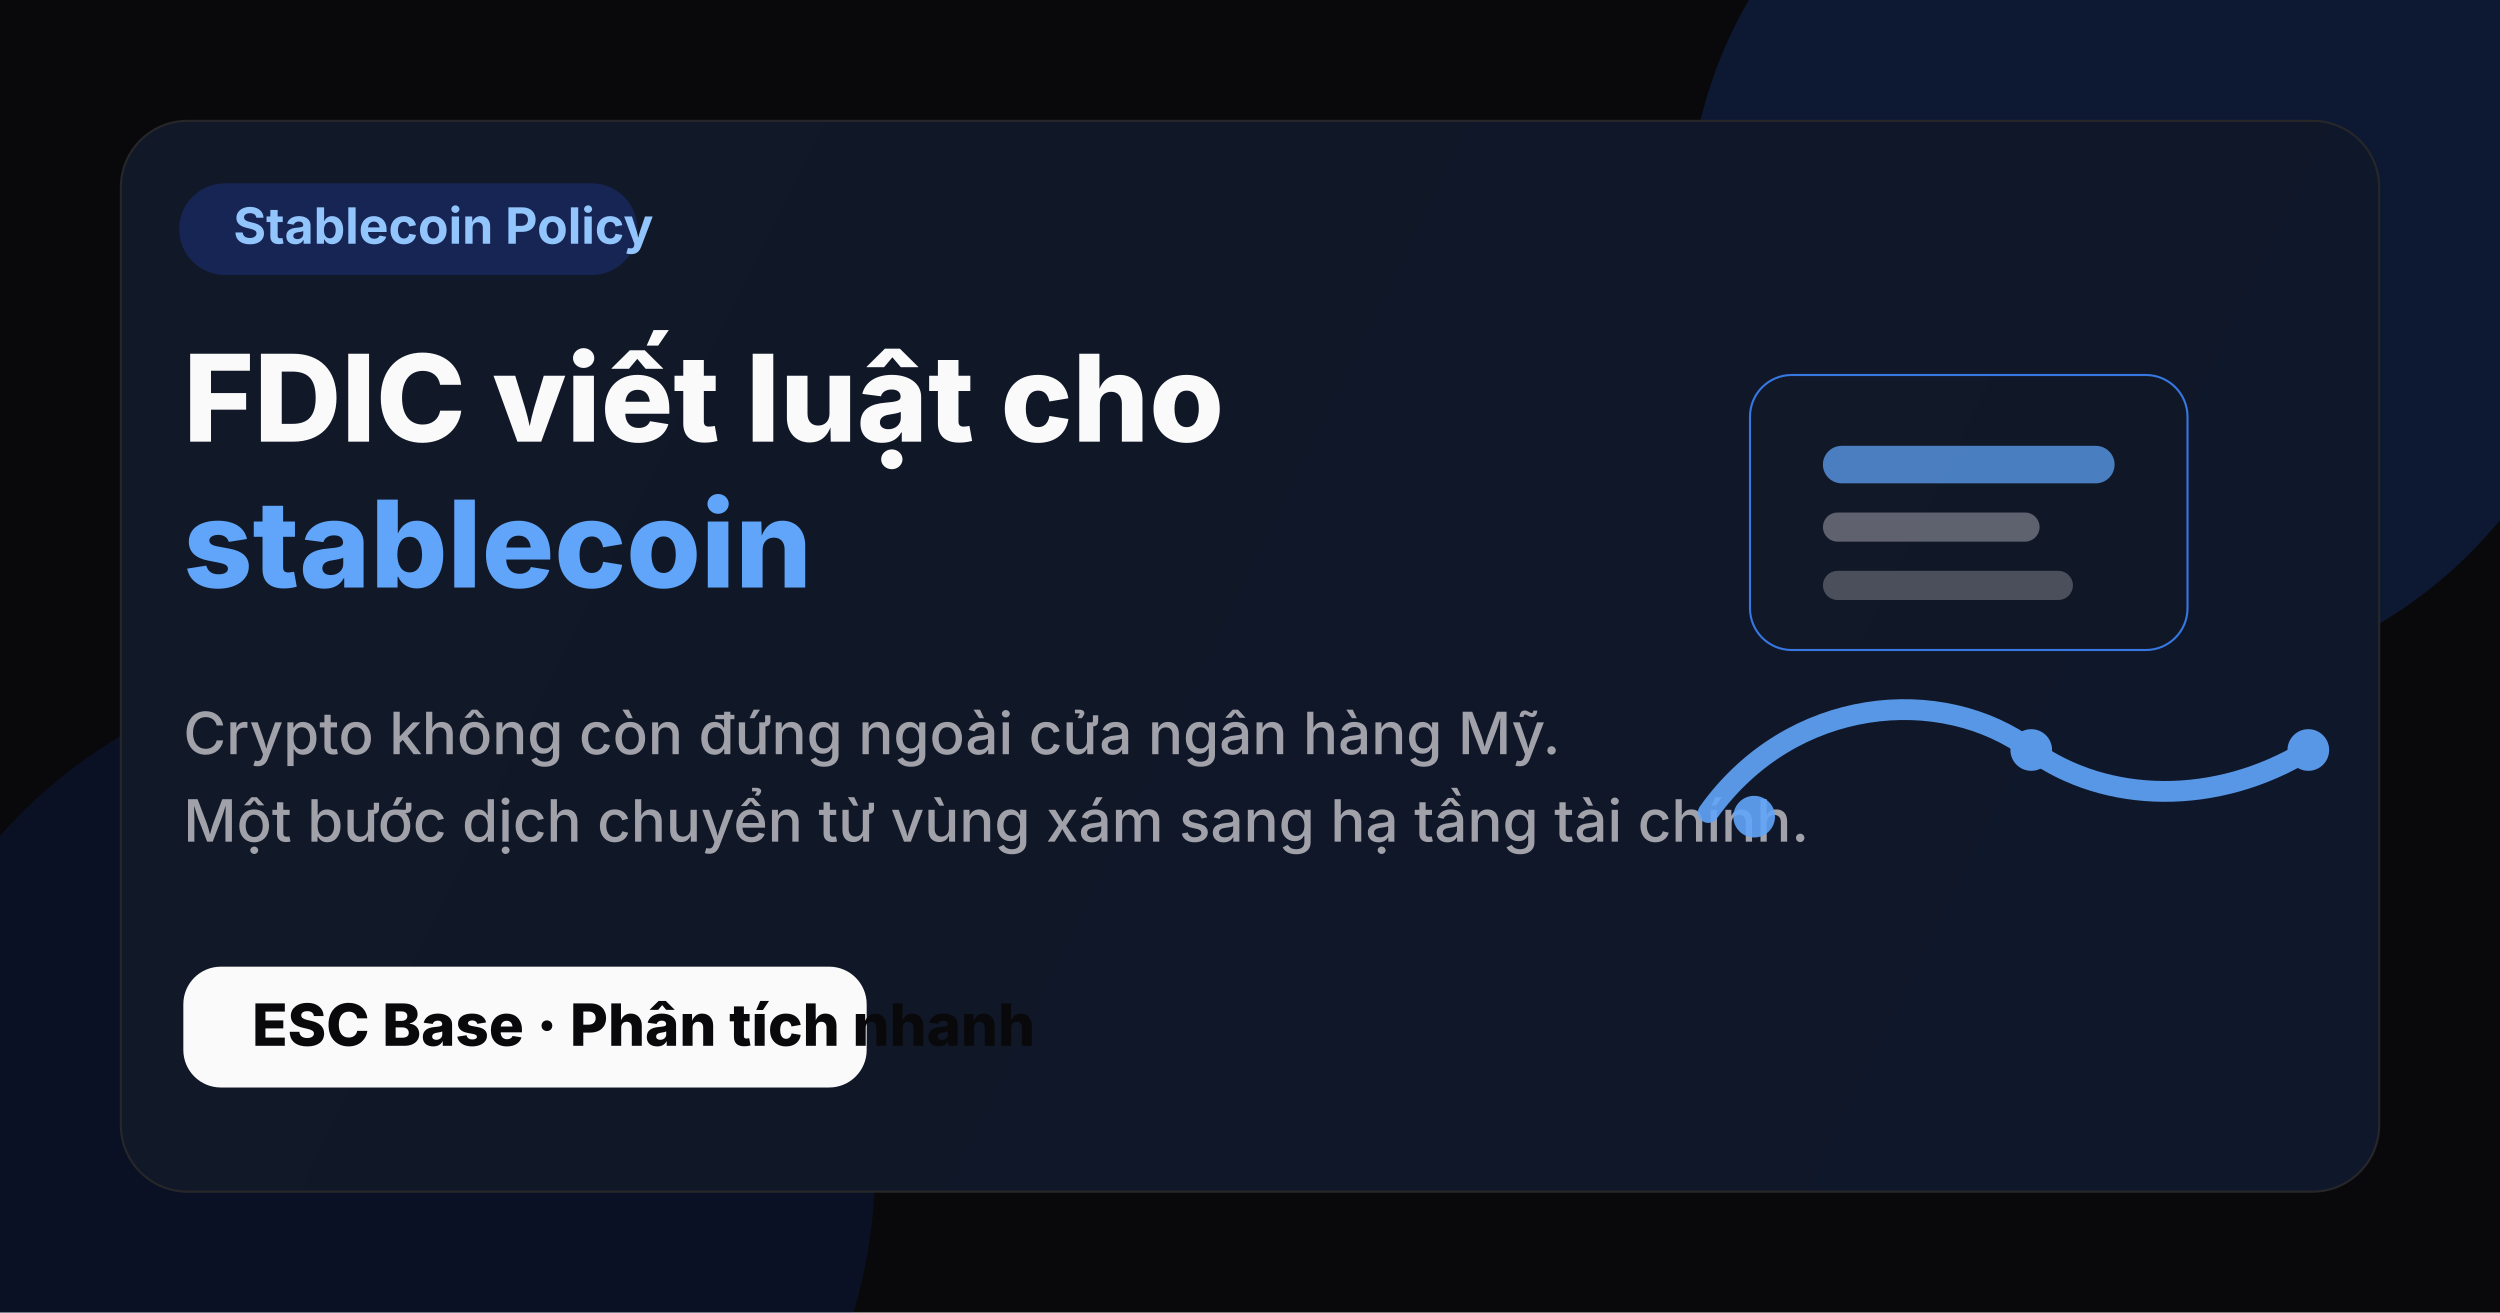
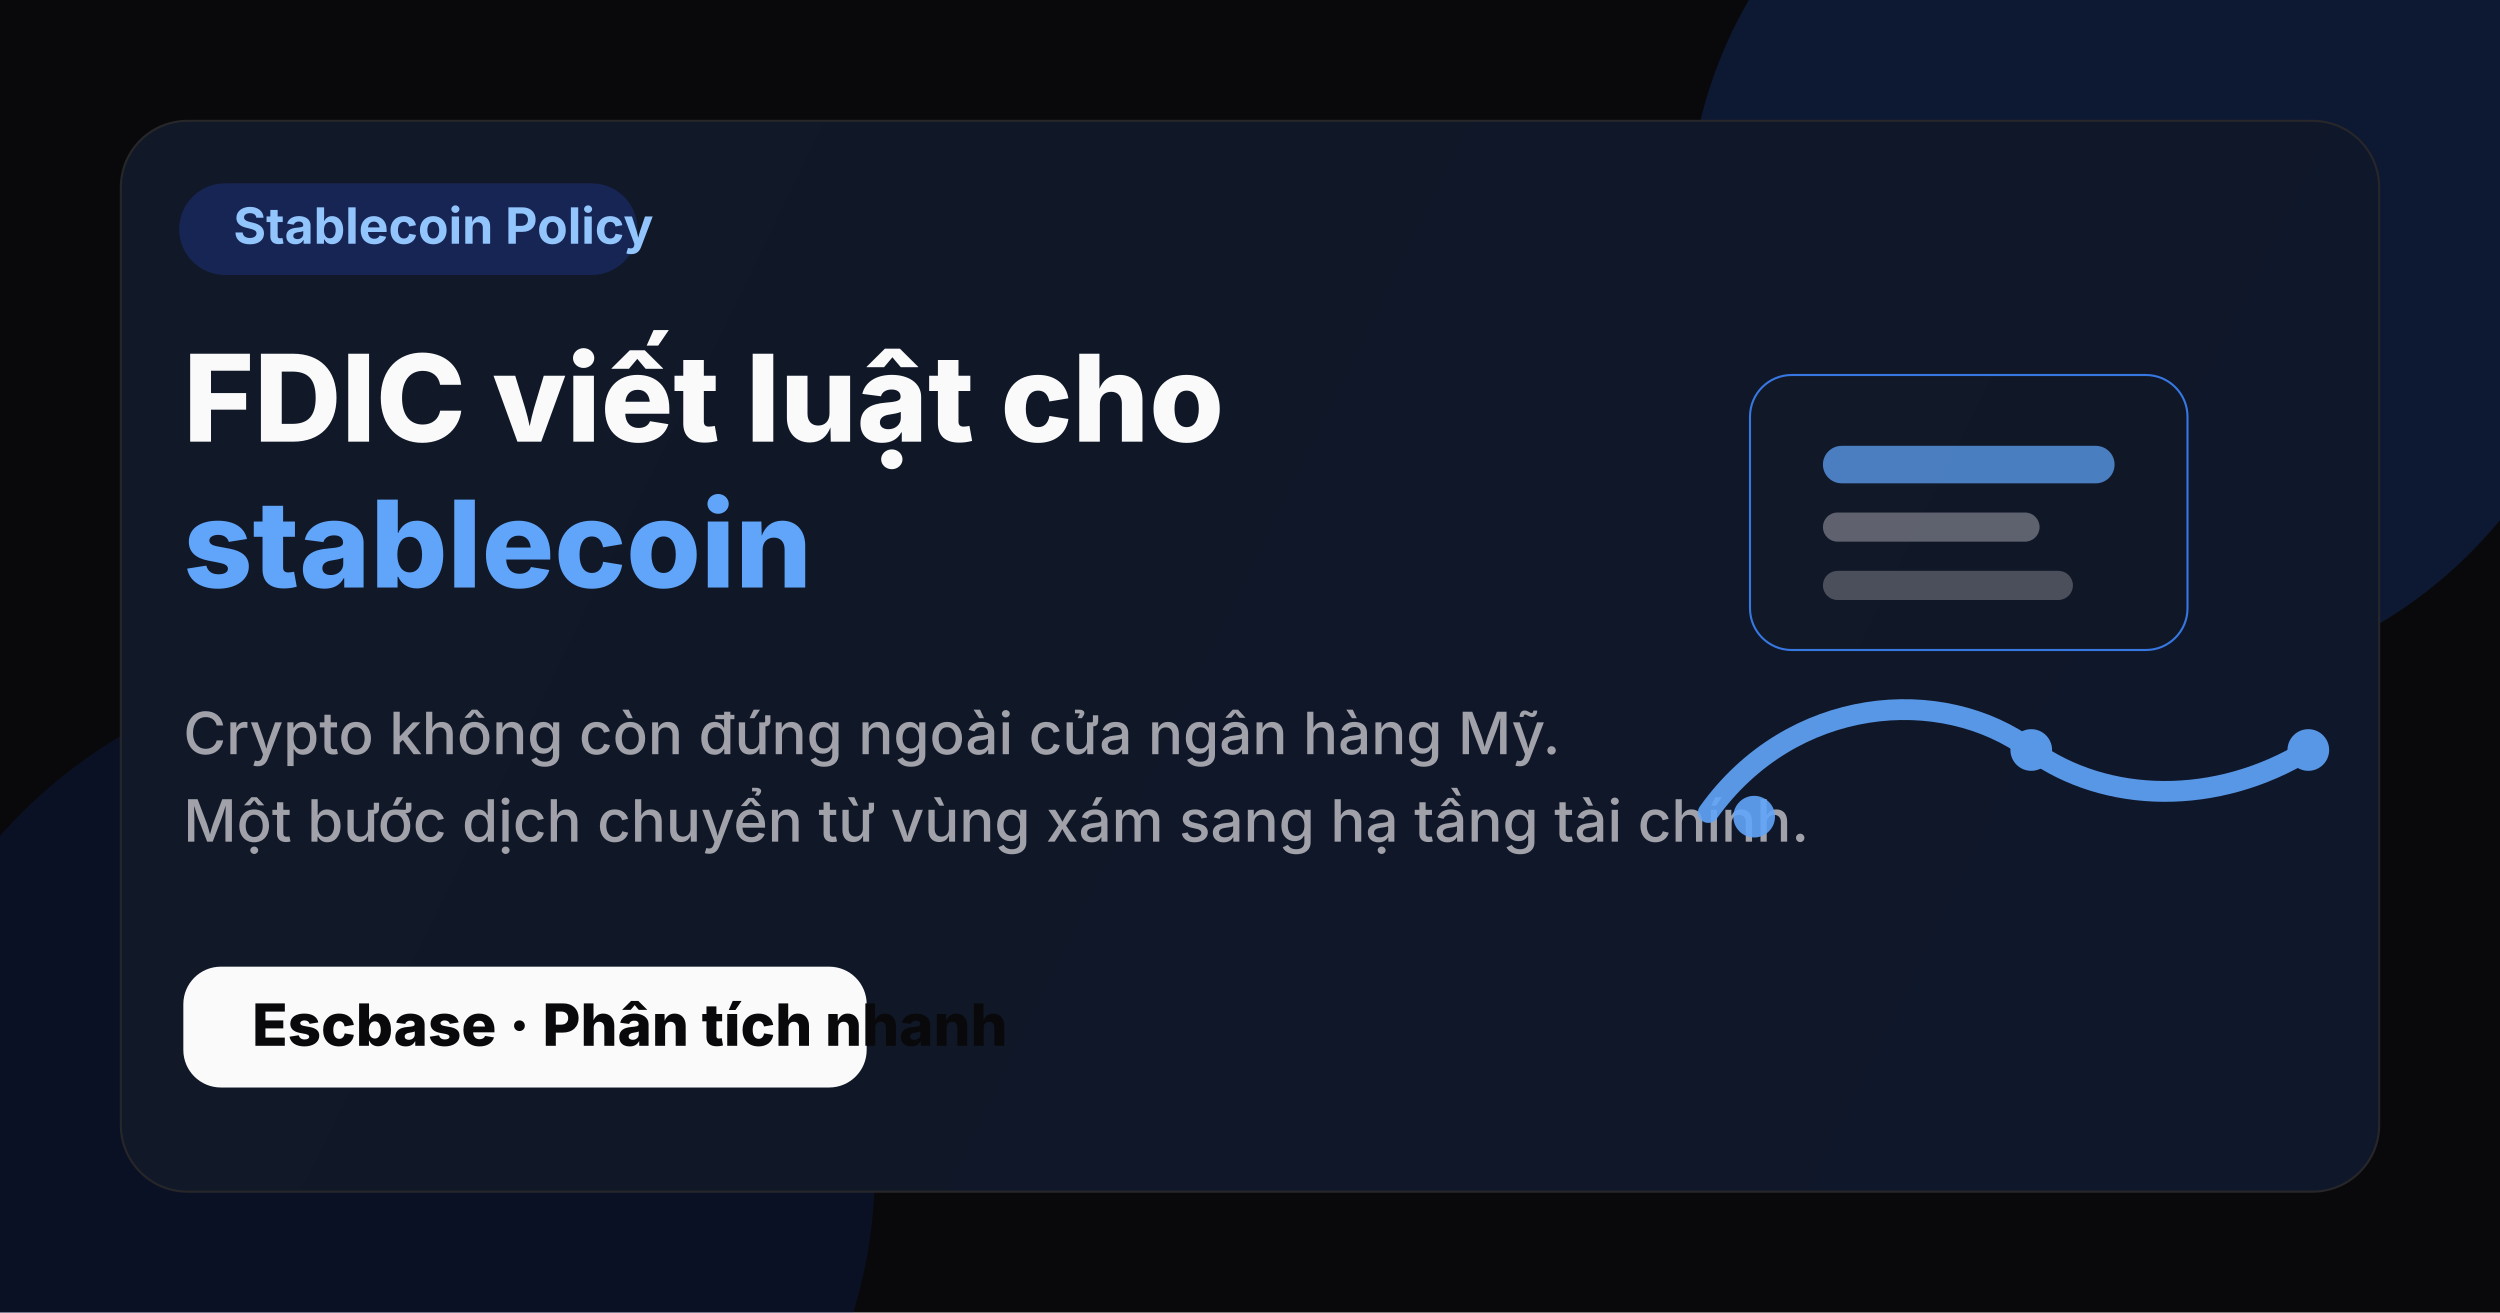
<svg xmlns="http://www.w3.org/2000/svg" width="1200" height="630" viewBox="0 0 1200 630" fill="none">
  <rect width="1200" height="630" fill="#09090B" />
  <circle cx="1030" cy="110" r="220" fill="#2563EB" fill-opacity="0.18" />
  <circle cx="180" cy="560" r="240" fill="#1D4ED8" fill-opacity="0.12" />
  <rect x="58" y="58" width="1084" height="514" rx="32" fill="url(#g1)" stroke="#27272A" />
  <rect x="86" y="88" width="220" height="44" rx="22" fill="#172554" />
  <text x="112" y="117" fill="#93C5FD" font-size="24" font-family="Inter, Arial, sans-serif" font-weight="700">Stablecoin Policy</text>
  <text x="88" y="212" fill="#FAFAFA" font-size="58" font-family="Inter, Arial, sans-serif" font-weight="800">FDIC viết luật cho</text>
  <text x="88" y="282" fill="#60A5FA" font-size="58" font-family="Inter, Arial, sans-serif" font-weight="800">stablecoin</text>
  <text x="88" y="362" fill="#A1A1AA" font-size="28" font-family="Inter, Arial, sans-serif" font-weight="500">Crypto không còn đứng ngoài cửa ngân hàng Mỹ.</text>
  <text x="88" y="404" fill="#A1A1AA" font-size="28" font-family="Inter, Arial, sans-serif" font-weight="500">Một bước dịch chuyển từ vùng xám sang hạ tầng tài chính.</text>
  <rect x="88" y="464" width="328" height="58" rx="18" fill="#FAFAFA" />
-   <text x="121" y="502" fill="#09090B" font-size="28" font-family="Inter, Arial, sans-serif" font-weight="800">ESC Base · Phân tích nhanh</text>
+   <text x="121" y="502" fill="#09090B" font-size="28" font-family="Inter, Arial, sans-serif" font-weight="800">Escbase · Phân tích nhanh</text>
  <g opacity="0.9">
    <rect x="840" y="180" width="210" height="132" rx="20" fill="#111827" stroke="#3B82F6" />
    <rect x="875" y="214" width="140" height="18" rx="9" fill="#60A5FA" fill-opacity="0.8" />
    <rect x="875" y="246" width="104" height="14" rx="7" fill="#A1A1AA" fill-opacity="0.6" />
    <rect x="875" y="274" width="120" height="14" rx="7" fill="#A1A1AA" fill-opacity="0.45" />
    <path d="M820 390C860 334 932 328 975 360C1011 386 1064 387 1108 360" stroke="#60A5FA" stroke-width="10" stroke-linecap="round" />
    <circle cx="842" cy="392" r="10" fill="#60A5FA" />
    <circle cx="975" cy="360" r="10" fill="#60A5FA" />
    <circle cx="1108" cy="360" r="10" fill="#60A5FA" />
  </g>
  <defs>
    <linearGradient id="g1" x1="80" y1="70" x2="1080" y2="560" gradientUnits="userSpaceOnUse">
      <stop stop-color="#111827" />
      <stop offset="1" stop-color="#0F172A" />
    </linearGradient>
  </defs>
</svg>
